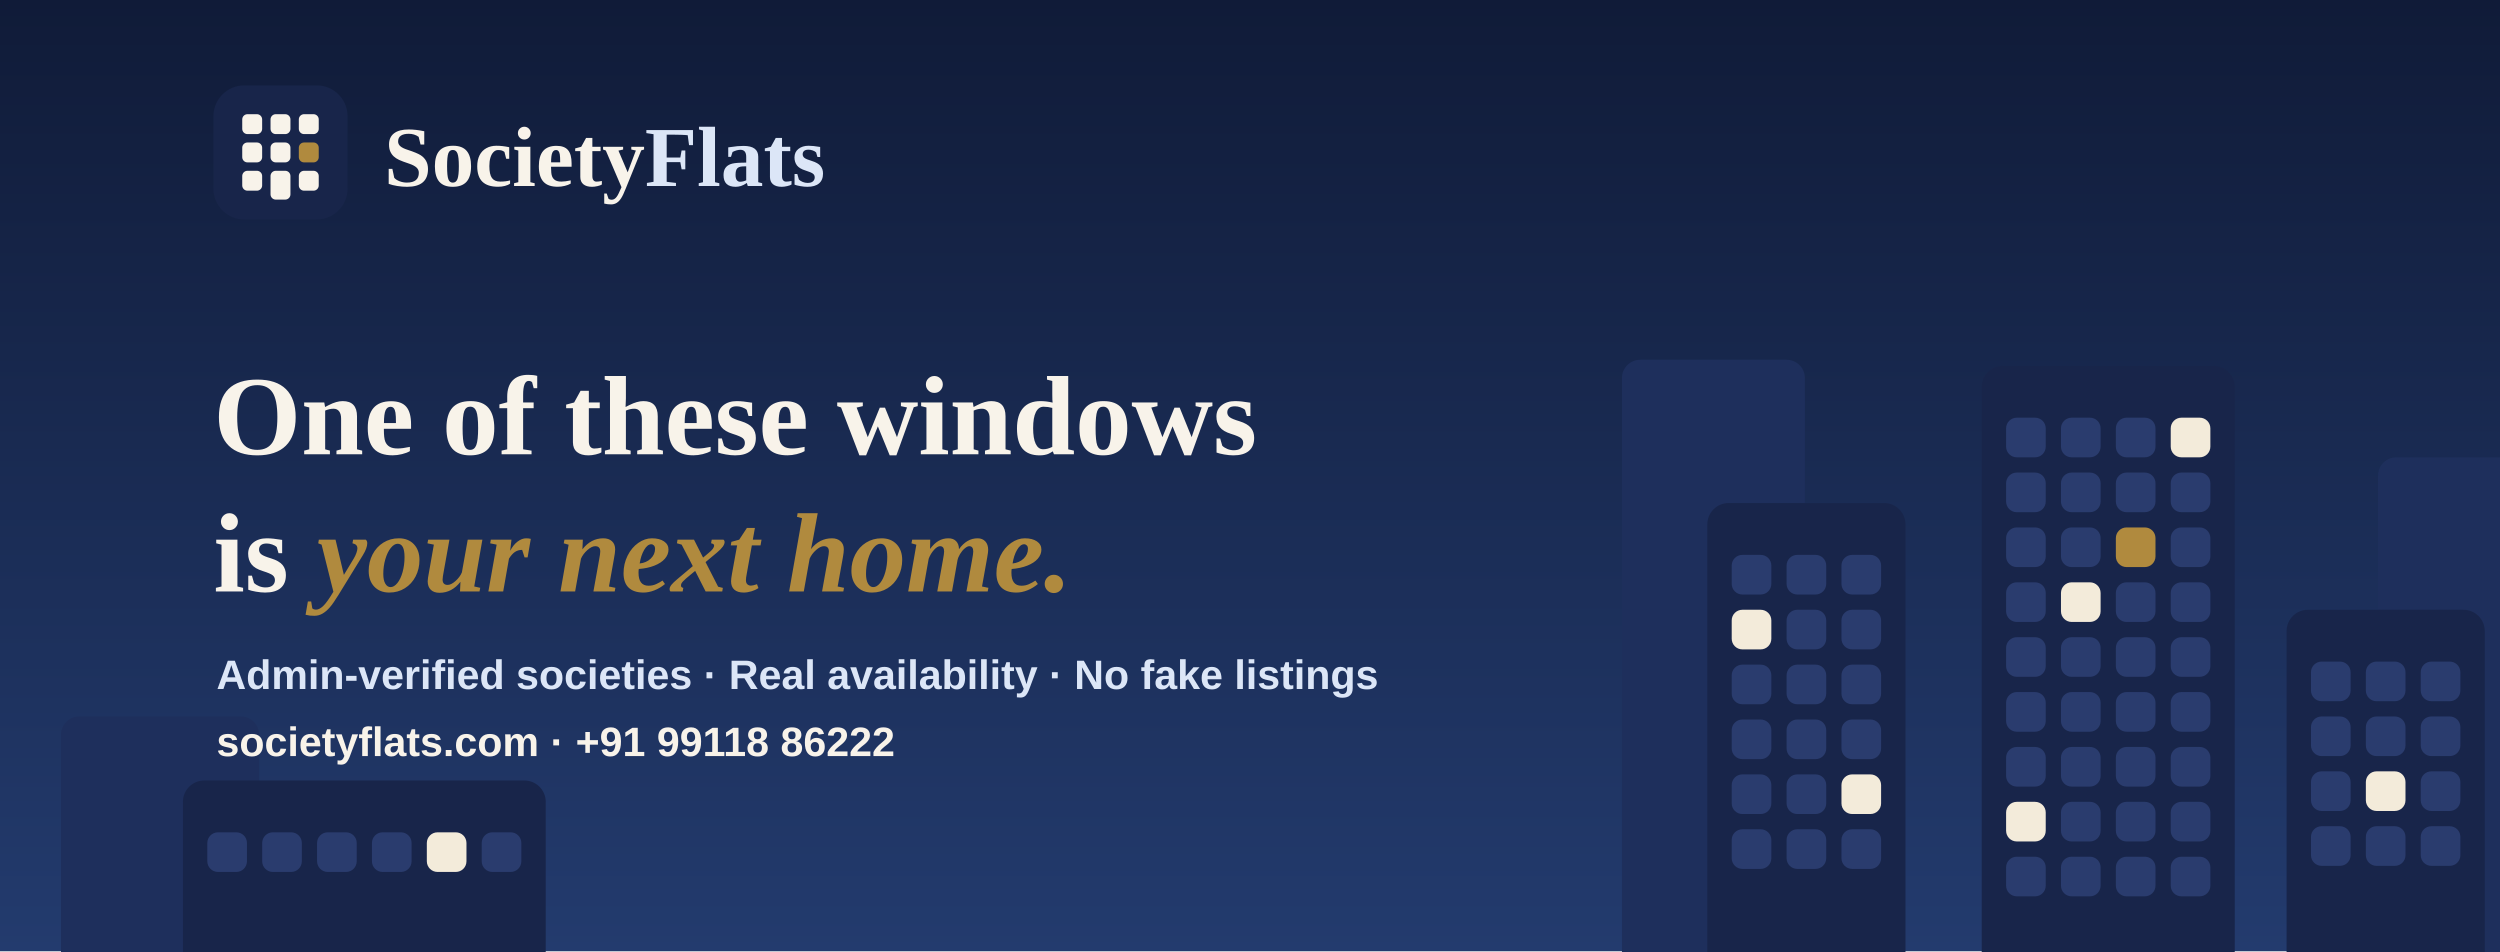
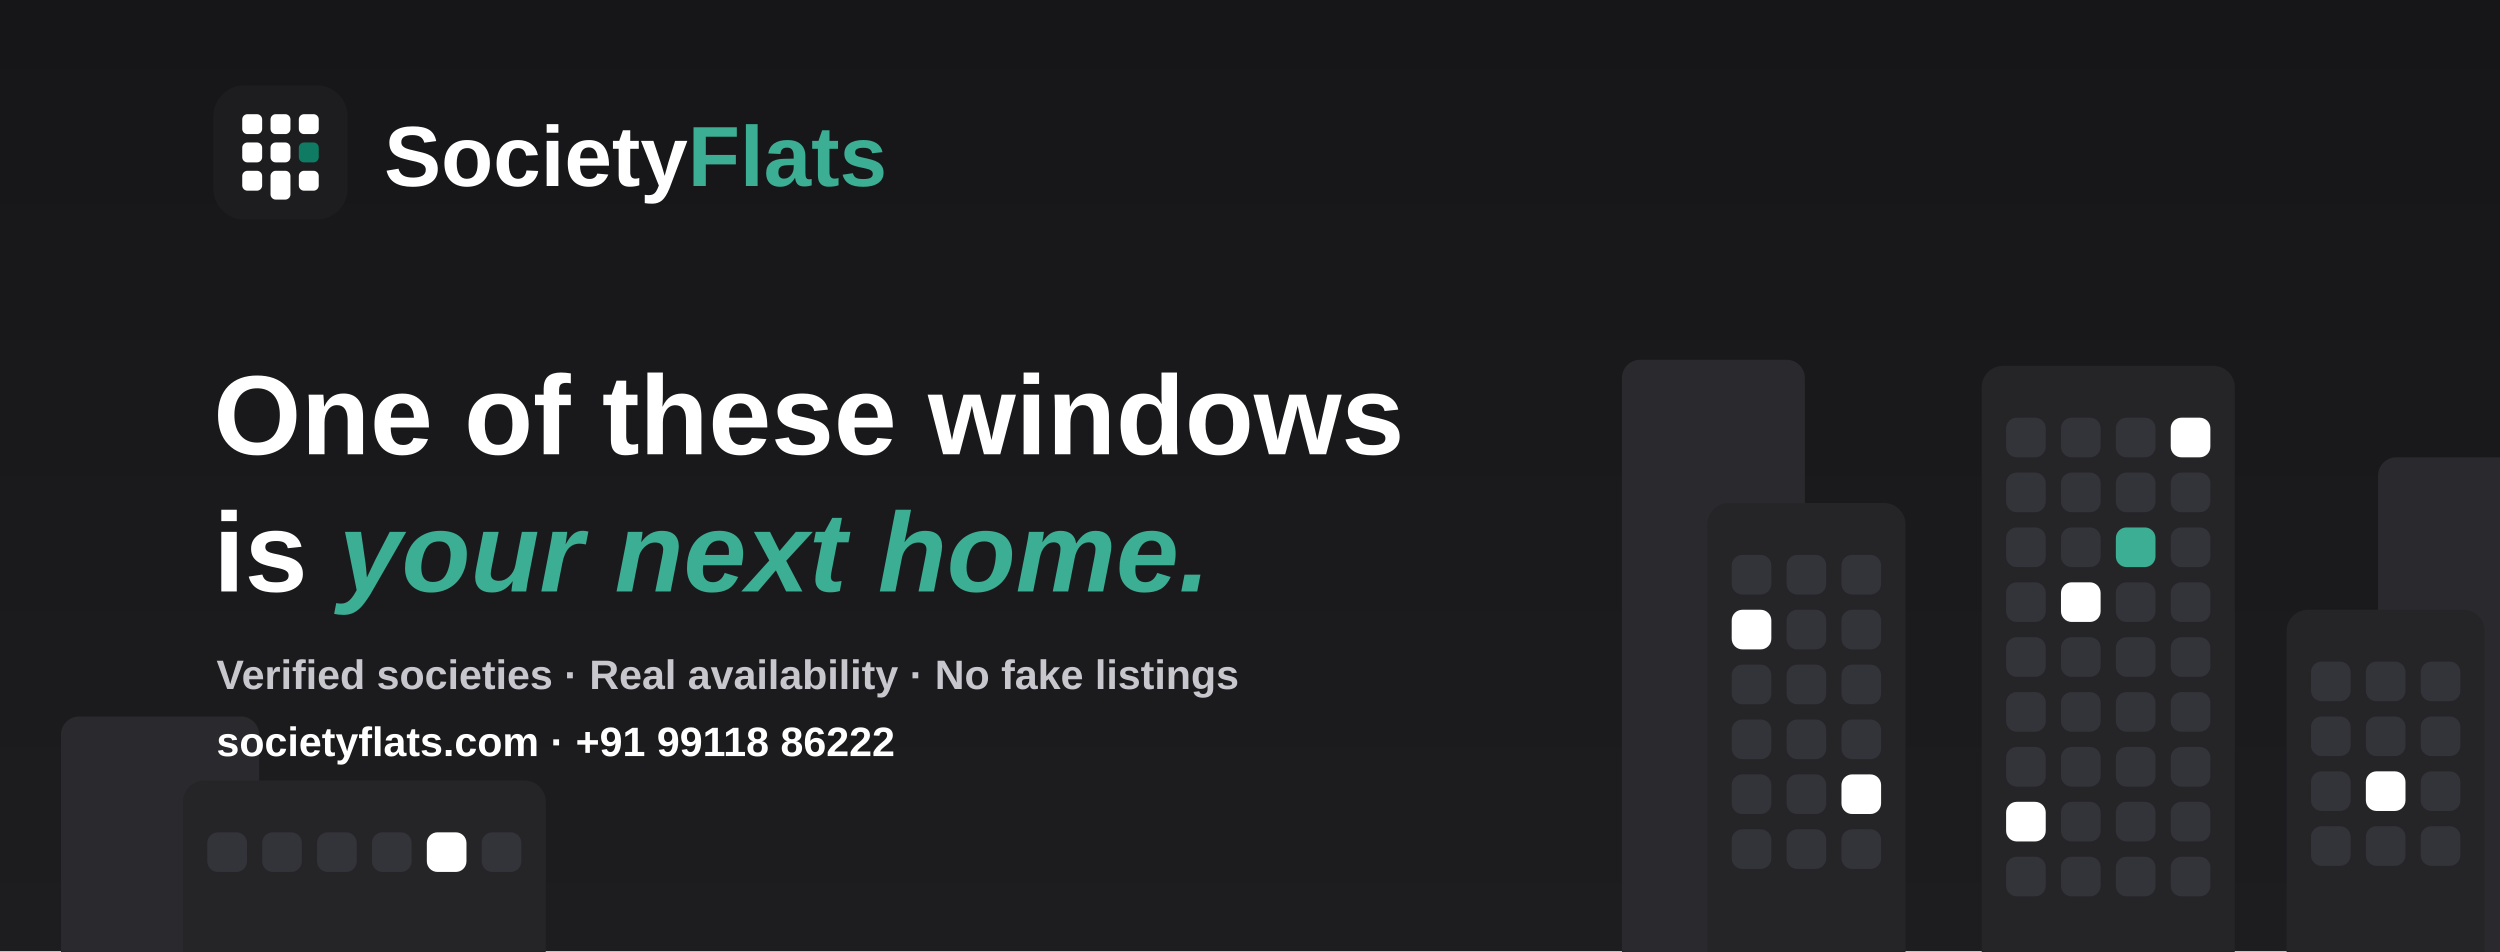
<svg xmlns="http://www.w3.org/2000/svg" width="1640" height="624" viewBox="0 0 1640 624" fill="none">
  <defs>
    <linearGradient id="fbsky" x1="0" y1="0" x2="0" y2="1">
-       <stop offset="0" stop-color="#101B38" />
-       <stop offset="1" stop-color="#233B6E" />
+       <stop offset="0" stop-color="#161618" />
+       <stop offset="1" stop-color="#1D1D1F" />
    </linearGradient>
  </defs>
  <rect width="1640" height="624" fill="url(#fbsky)" />
-   <rect x="1064" y="236" width="120" height="420" rx="12" fill="#1E2F5C" />
-   <rect x="1560" y="300" width="120" height="360" rx="12" fill="#1E2F5C" />
-   <rect x="40" y="470" width="130" height="200" rx="12" fill="#1E2F5C" />
-   <rect x="1120" y="330" width="130" height="334" rx="14" fill="#18254A" />
-   <rect x="1136" y="364" width="26" height="26" rx="7" fill="#2A3C6E" />
-   <rect x="1172" y="364" width="26" height="26" rx="7" fill="#2A3C6E" />
-   <rect x="1208" y="364" width="26" height="26" rx="7" fill="#2A3C6E" />
-   <rect x="1136" y="400" width="26" height="26" rx="7" fill="#F3EBDA" />
-   <rect x="1172" y="400" width="26" height="26" rx="7" fill="#2A3C6E" />
-   <rect x="1208" y="400" width="26" height="26" rx="7" fill="#2A3C6E" />
-   <rect x="1136" y="436" width="26" height="26" rx="7" fill="#2A3C6E" />
-   <rect x="1172" y="436" width="26" height="26" rx="7" fill="#2A3C6E" />
-   <rect x="1208" y="436" width="26" height="26" rx="7" fill="#2A3C6E" />
-   <rect x="1136" y="472" width="26" height="26" rx="7" fill="#2A3C6E" />
-   <rect x="1172" y="472" width="26" height="26" rx="7" fill="#2A3C6E" />
-   <rect x="1208" y="472" width="26" height="26" rx="7" fill="#2A3C6E" />
-   <rect x="1136" y="508" width="26" height="26" rx="7" fill="#2A3C6E" />
-   <rect x="1172" y="508" width="26" height="26" rx="7" fill="#2A3C6E" />
-   <rect x="1208" y="508" width="26" height="26" rx="7" fill="#F3EBDA" />
-   <rect x="1136" y="544" width="26" height="26" rx="7" fill="#2A3C6E" />
-   <rect x="1172" y="544" width="26" height="26" rx="7" fill="#2A3C6E" />
-   <rect x="1208" y="544" width="26" height="26" rx="7" fill="#2A3C6E" />
-   <rect x="1300" y="240" width="166" height="424" rx="14" fill="#18254A" />
-   <rect x="1316" y="274" width="26" height="26" rx="7" fill="#2A3C6E" />
-   <rect x="1352" y="274" width="26" height="26" rx="7" fill="#2A3C6E" />
-   <rect x="1388" y="274" width="26" height="26" rx="7" fill="#2A3C6E" />
-   <rect x="1424" y="274" width="26" height="26" rx="7" fill="#F3EBDA" />
-   <rect x="1316" y="310" width="26" height="26" rx="7" fill="#2A3C6E" />
-   <rect x="1352" y="310" width="26" height="26" rx="7" fill="#2A3C6E" />
-   <rect x="1388" y="310" width="26" height="26" rx="7" fill="#2A3C6E" />
-   <rect x="1424" y="310" width="26" height="26" rx="7" fill="#2A3C6E" />
-   <rect x="1316" y="346" width="26" height="26" rx="7" fill="#2A3C6E" />
-   <rect x="1352" y="346" width="26" height="26" rx="7" fill="#2A3C6E" />
-   <rect x="1388" y="346" width="26" height="26" rx="7" fill="#B08A3E" />
-   <rect x="1424" y="346" width="26" height="26" rx="7" fill="#2A3C6E" />
-   <rect x="1316" y="382" width="26" height="26" rx="7" fill="#2A3C6E" />
-   <rect x="1352" y="382" width="26" height="26" rx="7" fill="#F3EBDA" />
-   <rect x="1388" y="382" width="26" height="26" rx="7" fill="#2A3C6E" />
-   <rect x="1424" y="382" width="26" height="26" rx="7" fill="#2A3C6E" />
-   <rect x="1316" y="418" width="26" height="26" rx="7" fill="#2A3C6E" />
-   <rect x="1352" y="418" width="26" height="26" rx="7" fill="#2A3C6E" />
-   <rect x="1388" y="418" width="26" height="26" rx="7" fill="#2A3C6E" />
-   <rect x="1424" y="418" width="26" height="26" rx="7" fill="#2A3C6E" />
-   <rect x="1316" y="454" width="26" height="26" rx="7" fill="#2A3C6E" />
-   <rect x="1352" y="454" width="26" height="26" rx="7" fill="#2A3C6E" />
-   <rect x="1388" y="454" width="26" height="26" rx="7" fill="#2A3C6E" />
-   <rect x="1424" y="454" width="26" height="26" rx="7" fill="#2A3C6E" />
-   <rect x="1316" y="490" width="26" height="26" rx="7" fill="#2A3C6E" />
-   <rect x="1352" y="490" width="26" height="26" rx="7" fill="#2A3C6E" />
-   <rect x="1388" y="490" width="26" height="26" rx="7" fill="#2A3C6E" />
-   <rect x="1424" y="490" width="26" height="26" rx="7" fill="#2A3C6E" />
-   <rect x="1316" y="526" width="26" height="26" rx="7" fill="#F3EBDA" />
-   <rect x="1352" y="526" width="26" height="26" rx="7" fill="#2A3C6E" />
-   <rect x="1388" y="526" width="26" height="26" rx="7" fill="#2A3C6E" />
-   <rect x="1424" y="526" width="26" height="26" rx="7" fill="#2A3C6E" />
-   <rect x="1316" y="562" width="26" height="26" rx="7" fill="#2A3C6E" />
-   <rect x="1352" y="562" width="26" height="26" rx="7" fill="#2A3C6E" />
-   <rect x="1388" y="562" width="26" height="26" rx="7" fill="#2A3C6E" />
-   <rect x="1424" y="562" width="26" height="26" rx="7" fill="#2A3C6E" />
-   <rect x="1500" y="400" width="130" height="264" rx="14" fill="#18254A" />
-   <rect x="1516" y="434" width="26" height="26" rx="7" fill="#2A3C6E" />
-   <rect x="1552" y="434" width="26" height="26" rx="7" fill="#2A3C6E" />
-   <rect x="1588" y="434" width="26" height="26" rx="7" fill="#2A3C6E" />
-   <rect x="1516" y="470" width="26" height="26" rx="7" fill="#2A3C6E" />
-   <rect x="1552" y="470" width="26" height="26" rx="7" fill="#2A3C6E" />
-   <rect x="1588" y="470" width="26" height="26" rx="7" fill="#2A3C6E" />
-   <rect x="1516" y="506" width="26" height="26" rx="7" fill="#2A3C6E" />
-   <rect x="1552" y="506" width="26" height="26" rx="7" fill="#F3EBDA" />
-   <rect x="1588" y="506" width="26" height="26" rx="7" fill="#2A3C6E" />
-   <rect x="1516" y="542" width="26" height="26" rx="7" fill="#2A3C6E" />
-   <rect x="1552" y="542" width="26" height="26" rx="7" fill="#2A3C6E" />
-   <rect x="1588" y="542" width="26" height="26" rx="7" fill="#2A3C6E" />
-   <rect x="120" y="512" width="238" height="152" rx="14" fill="#18254A" />
-   <rect x="136" y="546" width="26" height="26" rx="7" fill="#2A3C6E" />
-   <rect x="172" y="546" width="26" height="26" rx="7" fill="#2A3C6E" />
-   <rect x="208" y="546" width="26" height="26" rx="7" fill="#2A3C6E" />
-   <rect x="244" y="546" width="26" height="26" rx="7" fill="#2A3C6E" />
-   <rect x="280" y="546" width="26" height="26" rx="7" fill="#F3EBDA" />
-   <rect x="316" y="546" width="26" height="26" rx="7" fill="#2A3C6E" />
+   <rect x="1064" y="236" width="120" height="420" rx="12" fill="#2A2A2E" />
+   <rect x="1560" y="300" width="120" height="360" rx="12" fill="#2A2A2E" />
+   <rect x="40" y="470" width="130" height="200" rx="12" fill="#2A2A2E" />
+   <rect x="1120" y="330" width="130" height="334" rx="14" fill="#252528" />
+   <rect x="1136" y="364" width="26" height="26" rx="7" fill="#33333A" />
+   <rect x="1172" y="364" width="26" height="26" rx="7" fill="#33333A" />
+   <rect x="1208" y="364" width="26" height="26" rx="7" fill="#33333A" />
+   <rect x="1136" y="400" width="26" height="26" rx="7" fill="#FFFFFF" />
+   <rect x="1172" y="400" width="26" height="26" rx="7" fill="#33333A" />
+   <rect x="1208" y="400" width="26" height="26" rx="7" fill="#33333A" />
+   <rect x="1136" y="436" width="26" height="26" rx="7" fill="#33333A" />
+   <rect x="1172" y="436" width="26" height="26" rx="7" fill="#33333A" />
+   <rect x="1208" y="436" width="26" height="26" rx="7" fill="#33333A" />
+   <rect x="1136" y="472" width="26" height="26" rx="7" fill="#33333A" />
+   <rect x="1172" y="472" width="26" height="26" rx="7" fill="#33333A" />
+   <rect x="1208" y="472" width="26" height="26" rx="7" fill="#33333A" />
+   <rect x="1136" y="508" width="26" height="26" rx="7" fill="#33333A" />
+   <rect x="1172" y="508" width="26" height="26" rx="7" fill="#33333A" />
+   <rect x="1208" y="508" width="26" height="26" rx="7" fill="#FFFFFF" />
+   <rect x="1136" y="544" width="26" height="26" rx="7" fill="#33333A" />
+   <rect x="1172" y="544" width="26" height="26" rx="7" fill="#33333A" />
+   <rect x="1208" y="544" width="26" height="26" rx="7" fill="#33333A" />
+   <rect x="1300" y="240" width="166" height="424" rx="14" fill="#252528" />
+   <rect x="1316" y="274" width="26" height="26" rx="7" fill="#33333A" />
+   <rect x="1352" y="274" width="26" height="26" rx="7" fill="#33333A" />
+   <rect x="1388" y="274" width="26" height="26" rx="7" fill="#33333A" />
+   <rect x="1424" y="274" width="26" height="26" rx="7" fill="#FFFFFF" />
+   <rect x="1316" y="310" width="26" height="26" rx="7" fill="#33333A" />
+   <rect x="1352" y="310" width="26" height="26" rx="7" fill="#33333A" />
+   <rect x="1388" y="310" width="26" height="26" rx="7" fill="#33333A" />
+   <rect x="1424" y="310" width="26" height="26" rx="7" fill="#33333A" />
+   <rect x="1316" y="346" width="26" height="26" rx="7" fill="#33333A" />
+   <rect x="1352" y="346" width="26" height="26" rx="7" fill="#33333A" />
+   <rect x="1388" y="346" width="26" height="26" rx="7" fill="#3BAE93" />
+   <rect x="1424" y="346" width="26" height="26" rx="7" fill="#33333A" />
+   <rect x="1316" y="382" width="26" height="26" rx="7" fill="#33333A" />
+   <rect x="1352" y="382" width="26" height="26" rx="7" fill="#FFFFFF" />
+   <rect x="1388" y="382" width="26" height="26" rx="7" fill="#33333A" />
+   <rect x="1424" y="382" width="26" height="26" rx="7" fill="#33333A" />
+   <rect x="1316" y="418" width="26" height="26" rx="7" fill="#33333A" />
+   <rect x="1352" y="418" width="26" height="26" rx="7" fill="#33333A" />
+   <rect x="1388" y="418" width="26" height="26" rx="7" fill="#33333A" />
+   <rect x="1424" y="418" width="26" height="26" rx="7" fill="#33333A" />
+   <rect x="1316" y="454" width="26" height="26" rx="7" fill="#33333A" />
+   <rect x="1352" y="454" width="26" height="26" rx="7" fill="#33333A" />
+   <rect x="1388" y="454" width="26" height="26" rx="7" fill="#33333A" />
+   <rect x="1424" y="454" width="26" height="26" rx="7" fill="#33333A" />
+   <rect x="1316" y="490" width="26" height="26" rx="7" fill="#33333A" />
+   <rect x="1352" y="490" width="26" height="26" rx="7" fill="#33333A" />
+   <rect x="1388" y="490" width="26" height="26" rx="7" fill="#33333A" />
+   <rect x="1424" y="490" width="26" height="26" rx="7" fill="#33333A" />
+   <rect x="1316" y="526" width="26" height="26" rx="7" fill="#FFFFFF" />
+   <rect x="1352" y="526" width="26" height="26" rx="7" fill="#33333A" />
+   <rect x="1388" y="526" width="26" height="26" rx="7" fill="#33333A" />
+   <rect x="1424" y="526" width="26" height="26" rx="7" fill="#33333A" />
+   <rect x="1316" y="562" width="26" height="26" rx="7" fill="#33333A" />
+   <rect x="1352" y="562" width="26" height="26" rx="7" fill="#33333A" />
+   <rect x="1388" y="562" width="26" height="26" rx="7" fill="#33333A" />
+   <rect x="1424" y="562" width="26" height="26" rx="7" fill="#33333A" />
+   <rect x="1500" y="400" width="130" height="264" rx="14" fill="#252528" />
+   <rect x="1516" y="434" width="26" height="26" rx="7" fill="#33333A" />
+   <rect x="1552" y="434" width="26" height="26" rx="7" fill="#33333A" />
+   <rect x="1588" y="434" width="26" height="26" rx="7" fill="#33333A" />
+   <rect x="1516" y="470" width="26" height="26" rx="7" fill="#33333A" />
+   <rect x="1552" y="470" width="26" height="26" rx="7" fill="#33333A" />
+   <rect x="1588" y="470" width="26" height="26" rx="7" fill="#33333A" />
+   <rect x="1516" y="506" width="26" height="26" rx="7" fill="#33333A" />
+   <rect x="1552" y="506" width="26" height="26" rx="7" fill="#FFFFFF" />
+   <rect x="1588" y="506" width="26" height="26" rx="7" fill="#33333A" />
+   <rect x="1516" y="542" width="26" height="26" rx="7" fill="#33333A" />
+   <rect x="1552" y="542" width="26" height="26" rx="7" fill="#33333A" />
+   <rect x="1588" y="542" width="26" height="26" rx="7" fill="#33333A" />
+   <rect x="120" y="512" width="238" height="152" rx="14" fill="#252528" />
+   <rect x="136" y="546" width="26" height="26" rx="7" fill="#33333A" />
+   <rect x="172" y="546" width="26" height="26" rx="7" fill="#33333A" />
+   <rect x="208" y="546" width="26" height="26" rx="7" fill="#33333A" />
+   <rect x="244" y="546" width="26" height="26" rx="7" fill="#33333A" />
+   <rect x="280" y="546" width="26" height="26" rx="7" fill="#FFFFFF" />
+   <rect x="316" y="546" width="26" height="26" rx="7" fill="#33333A" />
  <g transform="translate(140 56) scale(0.171875)">
-     <rect width="512" height="512" rx="118" fill="#18254A" />
-     <rect x="110" y="110" width="76" height="76" rx="20" fill="#F8F3EA" />
-     <rect x="218" y="110" width="76" height="76" rx="20" fill="#F8F3EA" />
-     <rect x="326" y="110" width="76" height="76" rx="20" fill="#F8F3EA" />
-     <rect x="110" y="218" width="76" height="76" rx="20" fill="#F8F3EA" />
-     <rect x="218" y="218" width="76" height="76" rx="20" fill="#F8F3EA" />
-     <rect x="326" y="218" width="76" height="76" rx="20" fill="#B08A3E" />
-     <rect x="110" y="326" width="76" height="76" rx="20" fill="#F8F3EA" />
-     <rect x="218" y="326" width="76" height="110" rx="20" fill="#F8F3EA" />
-     <rect x="326" y="326" width="76" height="76" rx="20" fill="#F8F3EA" />
+     <rect width="512" height="512" rx="118" fill="#1D1D1F" />
+     <rect x="110" y="110" width="76" height="76" rx="20" fill="#FFFFFF" />
+     <rect x="218" y="110" width="76" height="76" rx="20" fill="#FFFFFF" />
+     <rect x="326" y="110" width="76" height="76" rx="20" fill="#FFFFFF" />
+     <rect x="110" y="218" width="76" height="76" rx="20" fill="#FFFFFF" />
+     <rect x="218" y="218" width="76" height="76" rx="20" fill="#FFFFFF" />
+     <rect x="326" y="218" width="76" height="76" rx="20" fill="#0F7B63" />
+     <rect x="110" y="326" width="76" height="76" rx="20" fill="#FFFFFF" />
+     <rect x="218" y="326" width="76" height="110" rx="20" fill="#FFFFFF" />
+     <rect x="326" y="326" width="76" height="76" rx="20" fill="#FFFFFF" />
  </g>
-   <text x="252" y="122" font-family="Newsreader, Georgia, 'Times New Roman', serif" font-size="56" font-weight="600" fill="#F8F3EA">Society<tspan fill="#DCE6F7">Flats</tspan>
+   <text x="252" y="122" font-family="'Hanken Grotesk', 'Helvetica Neue', Arial, sans-serif" font-size="56" font-weight="600" fill="#FFFFFF">Society<tspan fill="#3BAE93">Flats</tspan>
  </text>
-   <text x="140" y="298" font-family="Newsreader, Georgia, 'Times New Roman', serif" font-size="74" font-weight="600" fill="#F8F3EA">One of these windows</text>
-   <text x="140" y="388" font-family="Newsreader, Georgia, 'Times New Roman', serif" font-size="74" font-weight="600" fill="#F8F3EA">is <tspan font-style="italic" fill="#B08A3E">your next home.</tspan>
+   <text x="140" y="298" font-family="'Hanken Grotesk', 'Helvetica Neue', Arial, sans-serif" font-size="74" font-weight="600" fill="#FFFFFF">One of these windows</text>
+   <text x="140" y="388" font-family="'Hanken Grotesk', 'Helvetica Neue', Arial, sans-serif" font-size="74" font-weight="600" fill="#FFFFFF">is <tspan font-style="italic" fill="#3BAE93">your next home.</tspan>
  </text>
-   <text x="142" y="452" font-family="'Hanken Grotesk', 'Helvetica Neue', Arial, sans-serif" font-size="27" font-weight="600" fill="#DCE6F7">Admin-verified societies · Real availability · No fake listings</text>
-   <text x="142" y="496" font-family="'Hanken Grotesk', 'Helvetica Neue', Arial, sans-serif" font-size="27" font-weight="700" fill="#F8F3EA">societyflats.com  ·  +91 99118 86222</text>
+   <text x="142" y="452" font-family="'Hanken Grotesk', 'Helvetica Neue', Arial, sans-serif" font-size="27" font-weight="600" fill="#C7C7CD">Verified societies · Real availability · No fake listings</text>
+   <text x="142" y="496" font-family="'Hanken Grotesk', 'Helvetica Neue', Arial, sans-serif" font-size="27" font-weight="700" fill="#FFFFFF">societyflats.com  ·  +91 99118 86222</text>
</svg>
